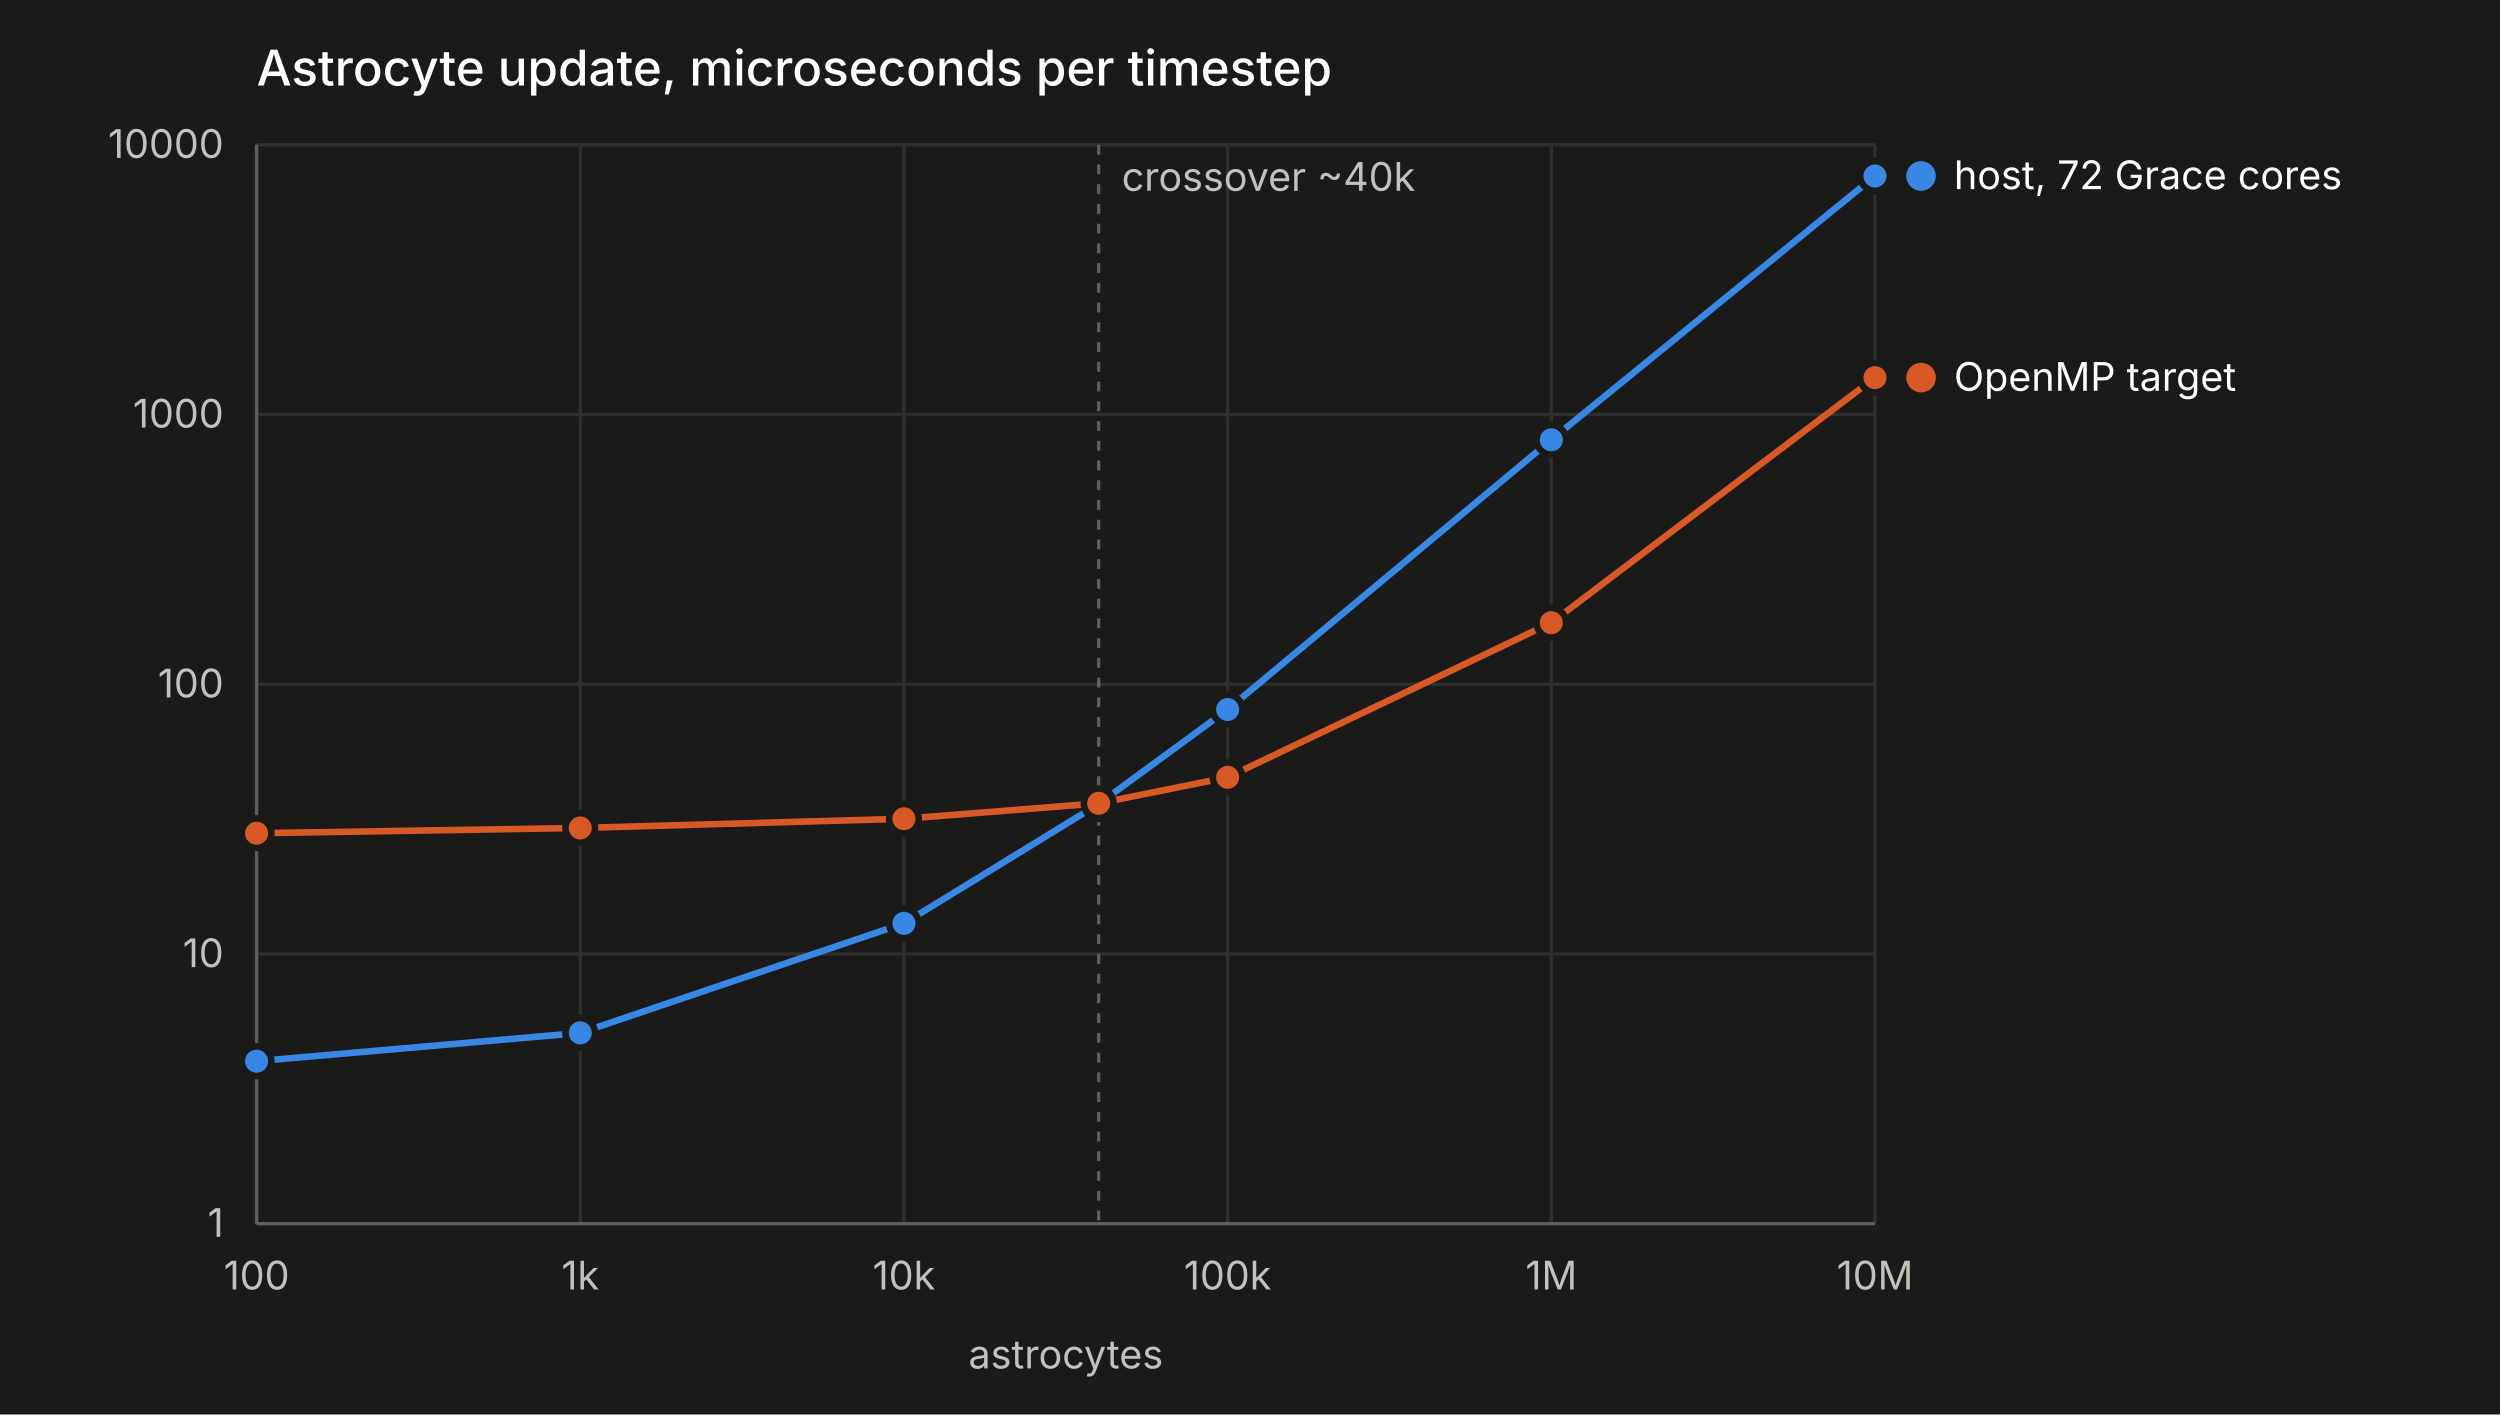
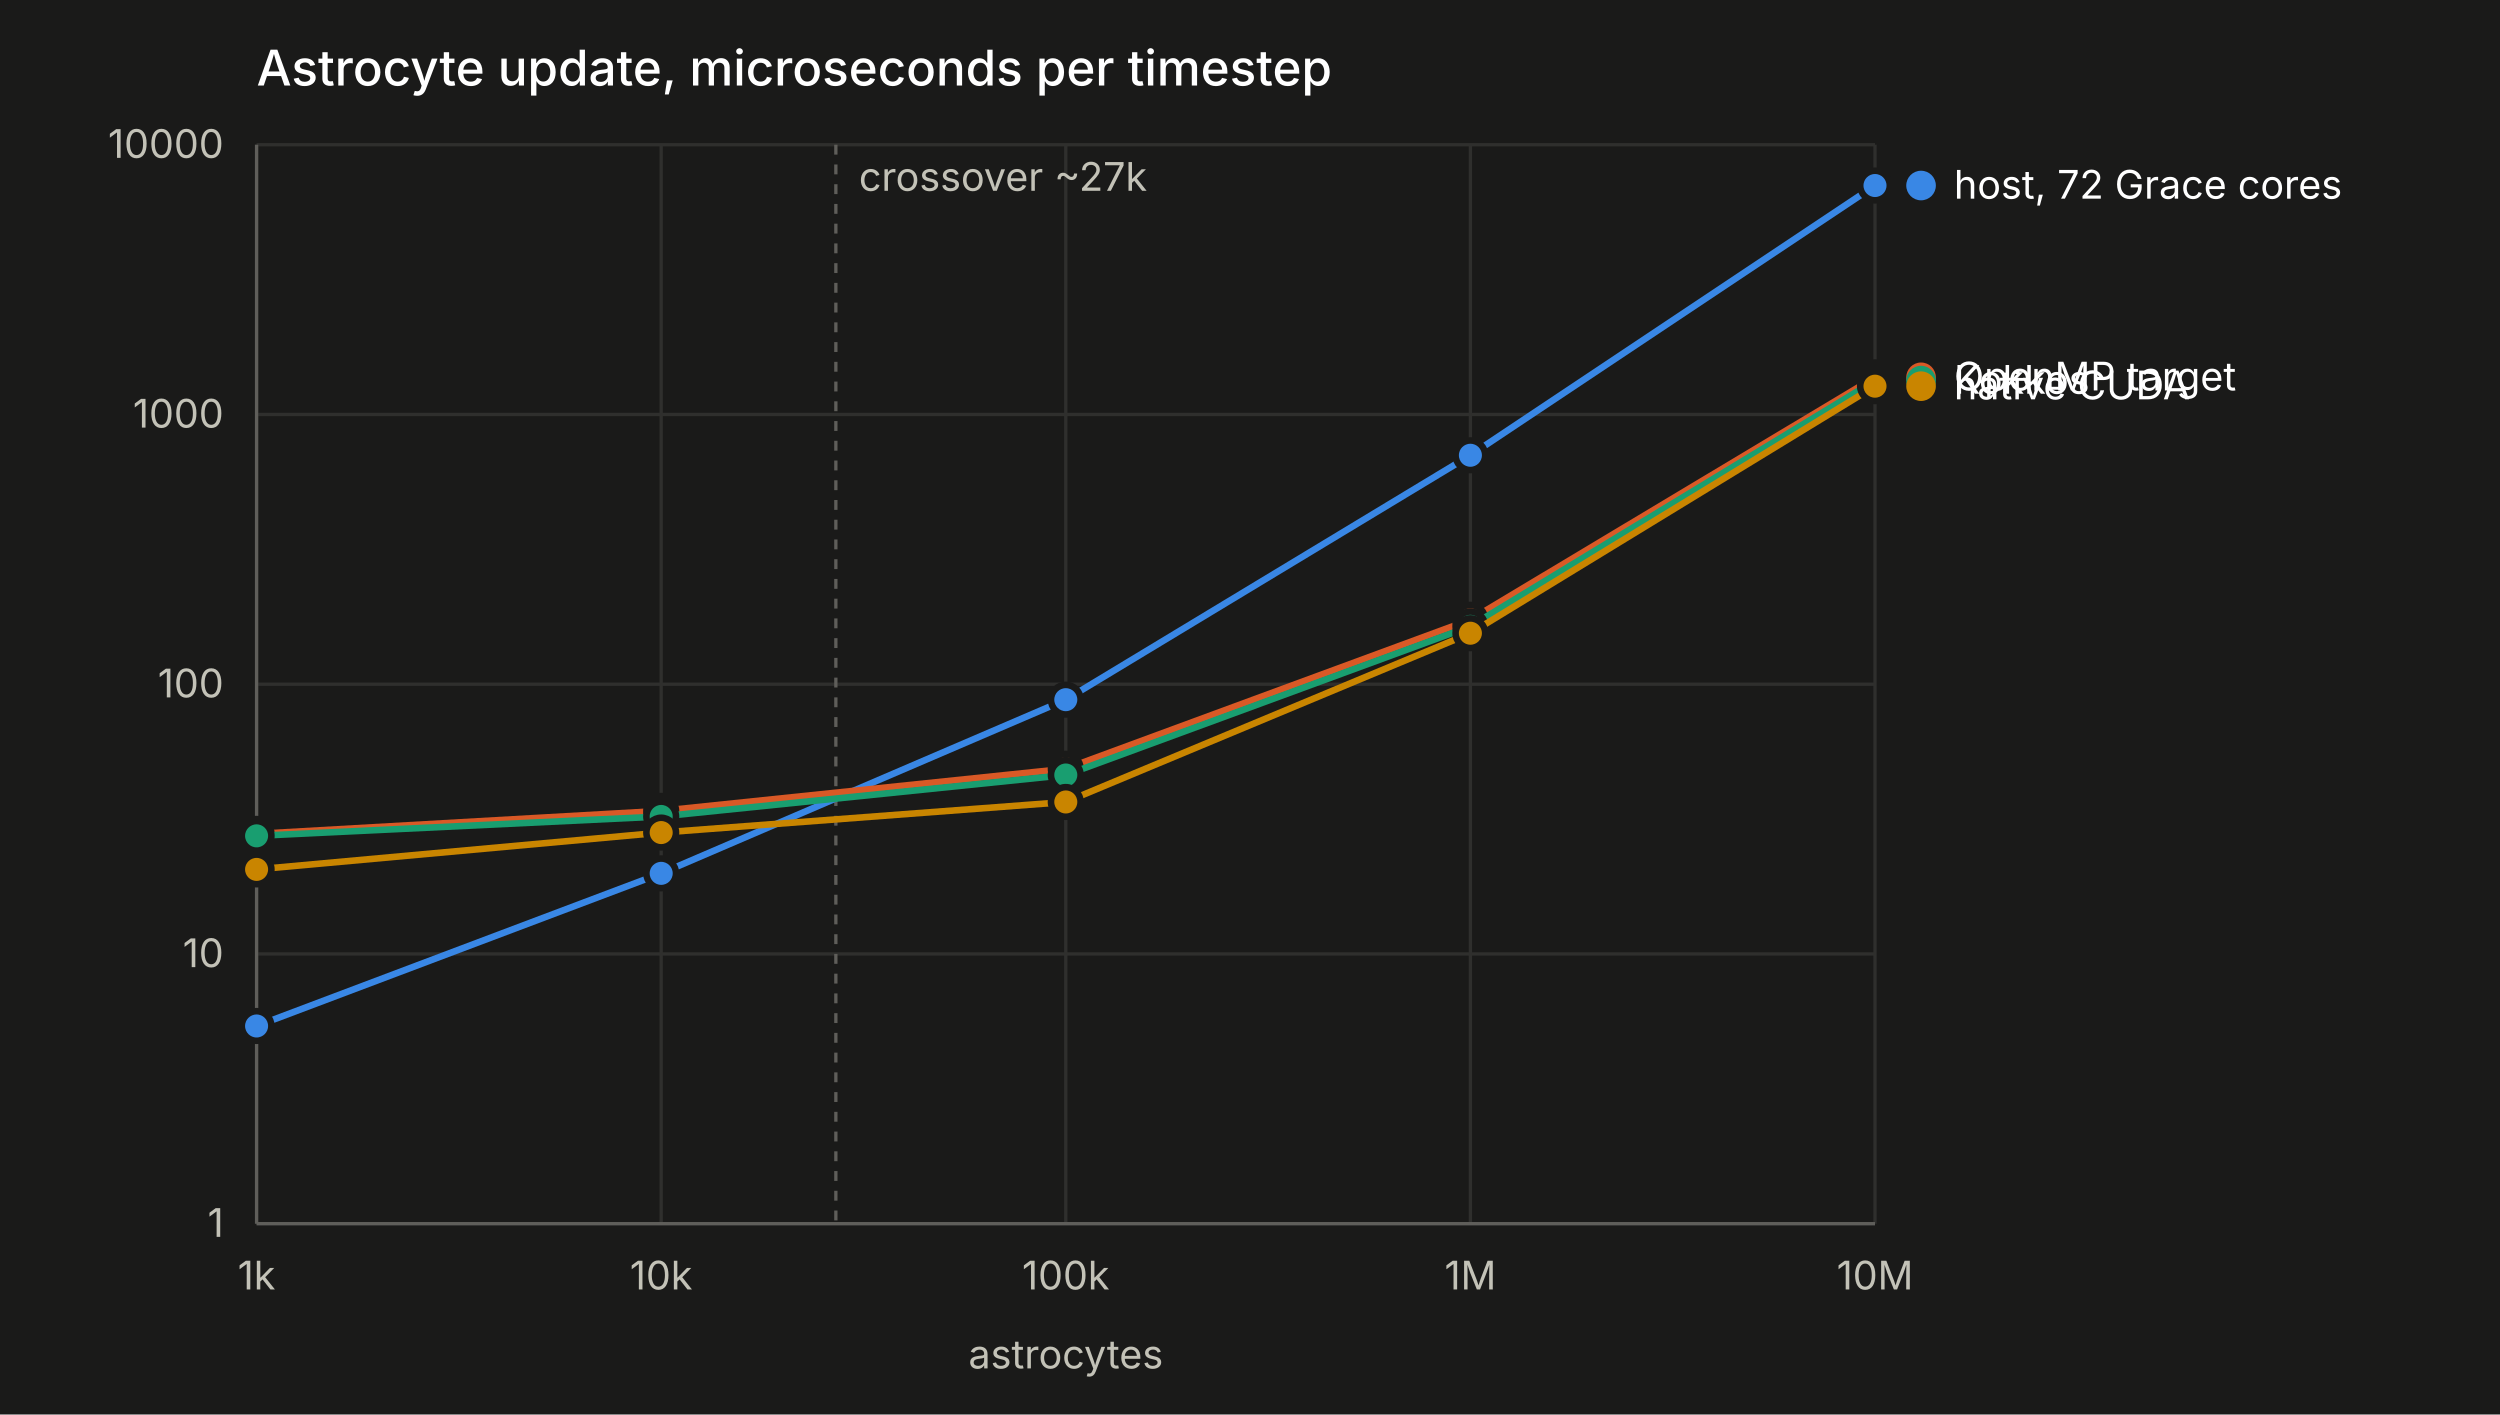
<svg xmlns="http://www.w3.org/2000/svg" width="100%" viewBox="0 0 760 430" font-family="system-ui, -apple-system, Segoe UI, sans-serif" role="img" aria-labelledby="title desc">
  <rect width="760" height="430" fill="#1a1a19" />
  <line x1="78.0" y1="44" x2="78.0" y2="372" stroke="#2f2f2d" stroke-width="1" />
-   <text x="78.0" y="392" fill="#c3c2b7" font-size="12" text-anchor="middle">100</text>
-   <line x1="176.4" y1="44" x2="176.4" y2="372" stroke="#2f2f2d" stroke-width="1" />
-   <text x="176.4" y="392" fill="#c3c2b7" font-size="12" text-anchor="middle">1k</text>
-   <line x1="274.8" y1="44" x2="274.8" y2="372" stroke="#2f2f2d" stroke-width="1" />
-   <text x="274.8" y="392" fill="#c3c2b7" font-size="12" text-anchor="middle">10k</text>
-   <line x1="373.2" y1="44" x2="373.2" y2="372" stroke="#2f2f2d" stroke-width="1" />
-   <text x="373.2" y="392" fill="#c3c2b7" font-size="12" text-anchor="middle">100k</text>
-   <line x1="471.6" y1="44" x2="471.6" y2="372" stroke="#2f2f2d" stroke-width="1" />
-   <text x="471.6" y="392" fill="#c3c2b7" font-size="12" text-anchor="middle">1M</text>
+   <text x="78.0" y="392" fill="#c3c2b7" font-size="12" text-anchor="middle">1k</text>
+   <line x1="201.0" y1="44" x2="201.0" y2="372" stroke="#2f2f2d" stroke-width="1" />
+   <text x="201.0" y="392" fill="#c3c2b7" font-size="12" text-anchor="middle">10k</text>
+   <line x1="324.0" y1="44" x2="324.0" y2="372" stroke="#2f2f2d" stroke-width="1" />
+   <text x="324.0" y="392" fill="#c3c2b7" font-size="12" text-anchor="middle">100k</text>
+   <line x1="447.0" y1="44" x2="447.0" y2="372" stroke="#2f2f2d" stroke-width="1" />
+   <text x="447.0" y="392" fill="#c3c2b7" font-size="12" text-anchor="middle">1M</text>
  <line x1="570.0" y1="44" x2="570.0" y2="372" stroke="#2f2f2d" stroke-width="1" />
  <text x="570.0" y="392" fill="#c3c2b7" font-size="12" text-anchor="middle">10M</text>
  <line x1="78" y1="372.0" x2="570" y2="372.0" stroke="#2f2f2d" stroke-width="1" />
  <text x="68" y="376.0" fill="#c3c2b7" font-size="12" text-anchor="end">1</text>
  <line x1="78" y1="290.0" x2="570" y2="290.0" stroke="#2f2f2d" stroke-width="1" />
  <text x="68" y="294.0" fill="#c3c2b7" font-size="12" text-anchor="end">10</text>
  <line x1="78" y1="208.0" x2="570" y2="208.0" stroke="#2f2f2d" stroke-width="1" />
  <text x="68" y="212.0" fill="#c3c2b7" font-size="12" text-anchor="end">100</text>
  <line x1="78" y1="126.0" x2="570" y2="126.0" stroke="#2f2f2d" stroke-width="1" />
  <text x="68" y="130.0" fill="#c3c2b7" font-size="12" text-anchor="end">1000</text>
  <line x1="78" y1="44.0" x2="570" y2="44.0" stroke="#2f2f2d" stroke-width="1" />
  <text x="68" y="48.0" fill="#c3c2b7" font-size="12" text-anchor="end">10000</text>
  <line x1="78" y1="372" x2="570" y2="372" stroke="#5f5e5a" stroke-width="1" />
  <line x1="78" y1="44" x2="78" y2="372" stroke="#5f5e5a" stroke-width="1" />
  <text x="78" y="26" fill="#ffffff" font-size="15" font-weight="500">Astrocyte update, microseconds per timestep</text>
  <text x="324" y="416" fill="#c3c2b7" font-size="12" text-anchor="middle">astrocytes</text>
-   <line x1="334.0" y1="44" x2="334.0" y2="372" stroke="#5f5e5a" stroke-width="1" stroke-dasharray="3 3" />
-   <text x="341.0" y="58" fill="#c3c2b7" font-size="12">crossover ~40k</text>
-   <path d="M78.0,322.6 L176.4,314.0 L274.8,280.7 L334.0,244.4 L373.2,215.7 L471.6,133.7 L570.0,53.5" fill="none" stroke="#3987e5" stroke-width="2" stroke-linejoin="round" stroke-linecap="round" />
-   <circle cx="78.0" cy="322.6" r="4.5" fill="#3987e5" stroke="#1a1a19" stroke-width="2" />
-   <circle cx="176.4" cy="314.0" r="4.5" fill="#3987e5" stroke="#1a1a19" stroke-width="2" />
-   <circle cx="274.8" cy="280.7" r="4.5" fill="#3987e5" stroke="#1a1a19" stroke-width="2" />
-   <circle cx="334.0" cy="244.4" r="4.5" fill="#3987e5" stroke="#1a1a19" stroke-width="2" />
-   <circle cx="373.2" cy="215.7" r="4.5" fill="#3987e5" stroke="#1a1a19" stroke-width="2" />
-   <circle cx="471.6" cy="133.7" r="4.5" fill="#3987e5" stroke="#1a1a19" stroke-width="2" />
-   <circle cx="570.0" cy="53.5" r="4.5" fill="#3987e5" stroke="#1a1a19" stroke-width="2" />
-   <circle cx="584" cy="53.5" r="4.5" fill="#3987e5" />
-   <text x="594" y="57.5" fill="#ffffff" font-size="12">host, 72 Grace cores</text>
-   <path d="M78.0,253.3 L176.4,251.7 L274.8,248.9 L334.0,244.2 L373.2,236.3 L471.6,189.3 L570.0,114.8" fill="none" stroke="#d95926" stroke-width="2" stroke-linejoin="round" stroke-linecap="round" />
-   <circle cx="78.0" cy="253.3" r="4.5" fill="#d95926" stroke="#1a1a19" stroke-width="2" />
-   <circle cx="176.4" cy="251.7" r="4.5" fill="#d95926" stroke="#1a1a19" stroke-width="2" />
-   <circle cx="274.8" cy="248.9" r="4.5" fill="#d95926" stroke="#1a1a19" stroke-width="2" />
-   <circle cx="334.0" cy="244.2" r="4.5" fill="#d95926" stroke="#1a1a19" stroke-width="2" />
-   <circle cx="373.2" cy="236.3" r="4.5" fill="#d95926" stroke="#1a1a19" stroke-width="2" />
-   <circle cx="471.6" cy="189.3" r="4.5" fill="#d95926" stroke="#1a1a19" stroke-width="2" />
-   <circle cx="570.0" cy="114.8" r="4.5" fill="#d95926" stroke="#1a1a19" stroke-width="2" />
-   <circle cx="584" cy="114.8" r="4.5" fill="#d95926" />
-   <text x="594" y="118.8" fill="#ffffff" font-size="12">OpenMP target</text>
+   <line x1="254.1" y1="44" x2="254.1" y2="372" stroke="#5f5e5a" stroke-width="1" stroke-dasharray="3 3" />
+   <text x="261.1" y="58" fill="#c3c2b7" font-size="12">crossover ~27k</text>
+   <path d="M78.0,311.9 L201.0,265.5 L324.0,212.7 L447.0,138.4 L570.0,56.4" fill="none" stroke="#3987e5" stroke-width="2" stroke-linejoin="round" stroke-linecap="round" />
+   <circle cx="78.0" cy="311.9" r="4.5" fill="#3987e5" stroke="#1a1a19" stroke-width="2" />
+   <circle cx="201.0" cy="265.5" r="4.5" fill="#3987e5" stroke="#1a1a19" stroke-width="2" />
+   <circle cx="324.0" cy="212.7" r="4.5" fill="#3987e5" stroke="#1a1a19" stroke-width="2" />
+   <circle cx="447.0" cy="138.4" r="4.5" fill="#3987e5" stroke="#1a1a19" stroke-width="2" />
+   <circle cx="570.0" cy="56.4" r="4.5" fill="#3987e5" stroke="#1a1a19" stroke-width="2" />
+   <circle cx="584" cy="56.4" r="4.5" fill="#3987e5" />
+   <text x="594" y="60.4" fill="#ffffff" font-size="12">host, 72 Grace cores</text>
+   <path d="M78.0,253.5 L201.0,246.5 L324.0,233.7 L447.0,188.4 L570.0,114.7" fill="none" stroke="#d95926" stroke-width="2" stroke-linejoin="round" stroke-linecap="round" />
+   <circle cx="78.0" cy="253.5" r="4.5" fill="#d95926" stroke="#1a1a19" stroke-width="2" />
+   <circle cx="201.0" cy="246.5" r="4.5" fill="#d95926" stroke="#1a1a19" stroke-width="2" />
+   <circle cx="324.0" cy="233.7" r="4.5" fill="#d95926" stroke="#1a1a19" stroke-width="2" />
+   <circle cx="447.0" cy="188.4" r="4.5" fill="#d95926" stroke="#1a1a19" stroke-width="2" />
+   <circle cx="570.0" cy="114.7" r="4.5" fill="#d95926" stroke="#1a1a19" stroke-width="2" />
+   <circle cx="584" cy="114.7" r="4.5" fill="#d95926" />
+   <text x="594" y="118.7" fill="#ffffff" font-size="12">OpenMP target</text>
+   <path d="M78.0,254.1 L201.0,248.2 L324.0,235.6 L447.0,190.4 L570.0,115.7" fill="none" stroke="#199e70" stroke-width="2" stroke-linejoin="round" stroke-linecap="round" />
+   <circle cx="78.0" cy="254.1" r="4.5" fill="#199e70" stroke="#1a1a19" stroke-width="2" />
+   <circle cx="201.0" cy="248.2" r="4.5" fill="#199e70" stroke="#1a1a19" stroke-width="2" />
+   <circle cx="324.0" cy="235.6" r="4.5" fill="#199e70" stroke="#1a1a19" stroke-width="2" />
+   <circle cx="447.0" cy="190.4" r="4.5" fill="#199e70" stroke="#1a1a19" stroke-width="2" />
+   <circle cx="570.0" cy="115.7" r="4.5" fill="#199e70" stroke="#1a1a19" stroke-width="2" />
+   <circle cx="584" cy="115.7" r="4.5" fill="#199e70" />
+   <text x="594" y="119.7" fill="#ffffff" font-size="12">Kokkos</text>
+   <path d="M78.0,264.3 L201.0,253.1 L324.0,243.8 L447.0,192.5 L570.0,117.4" fill="none" stroke="#c98500" stroke-width="2" stroke-linejoin="round" stroke-linecap="round" />
+   <circle cx="78.0" cy="264.3" r="4.5" fill="#c98500" stroke="#1a1a19" stroke-width="2" />
+   <circle cx="201.0" cy="253.1" r="4.5" fill="#c98500" stroke="#1a1a19" stroke-width="2" />
+   <circle cx="324.0" cy="243.8" r="4.5" fill="#c98500" stroke="#1a1a19" stroke-width="2" />
+   <circle cx="447.0" cy="192.5" r="4.5" fill="#c98500" stroke="#1a1a19" stroke-width="2" />
+   <circle cx="570.0" cy="117.4" r="4.5" fill="#c98500" stroke="#1a1a19" stroke-width="2" />
+   <circle cx="584" cy="117.4" r="4.5" fill="#c98500" />
+   <text x="594" y="121.4" fill="#ffffff" font-size="12">native CUDA</text>
</svg>
